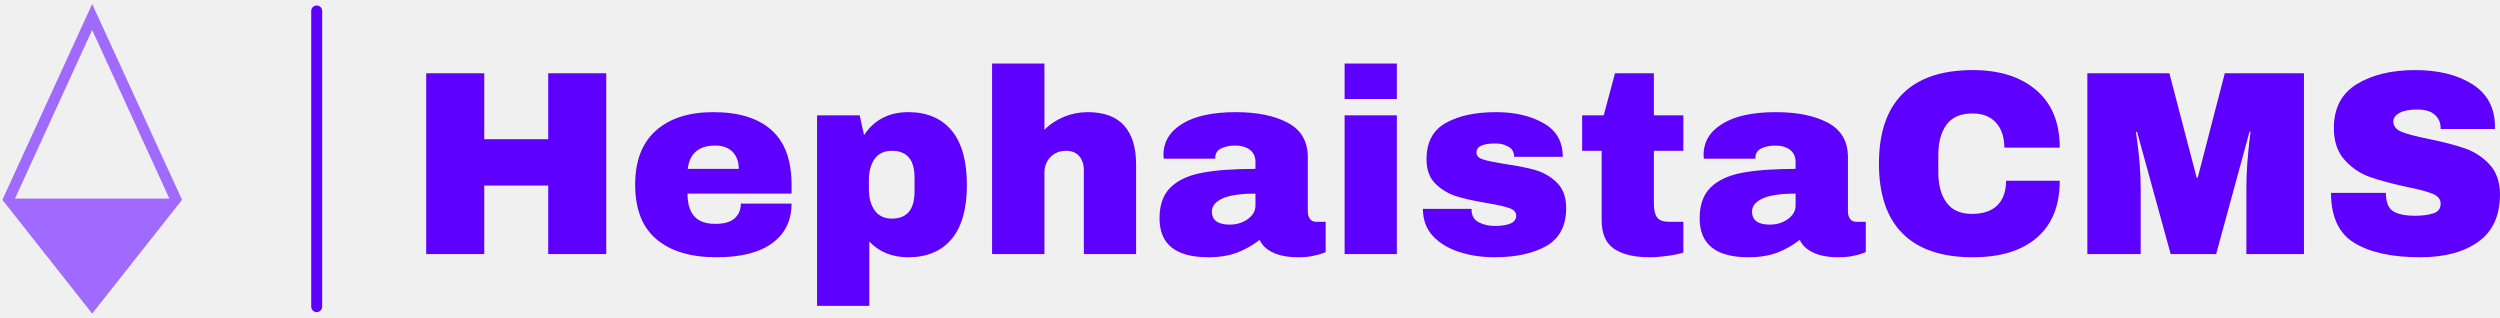
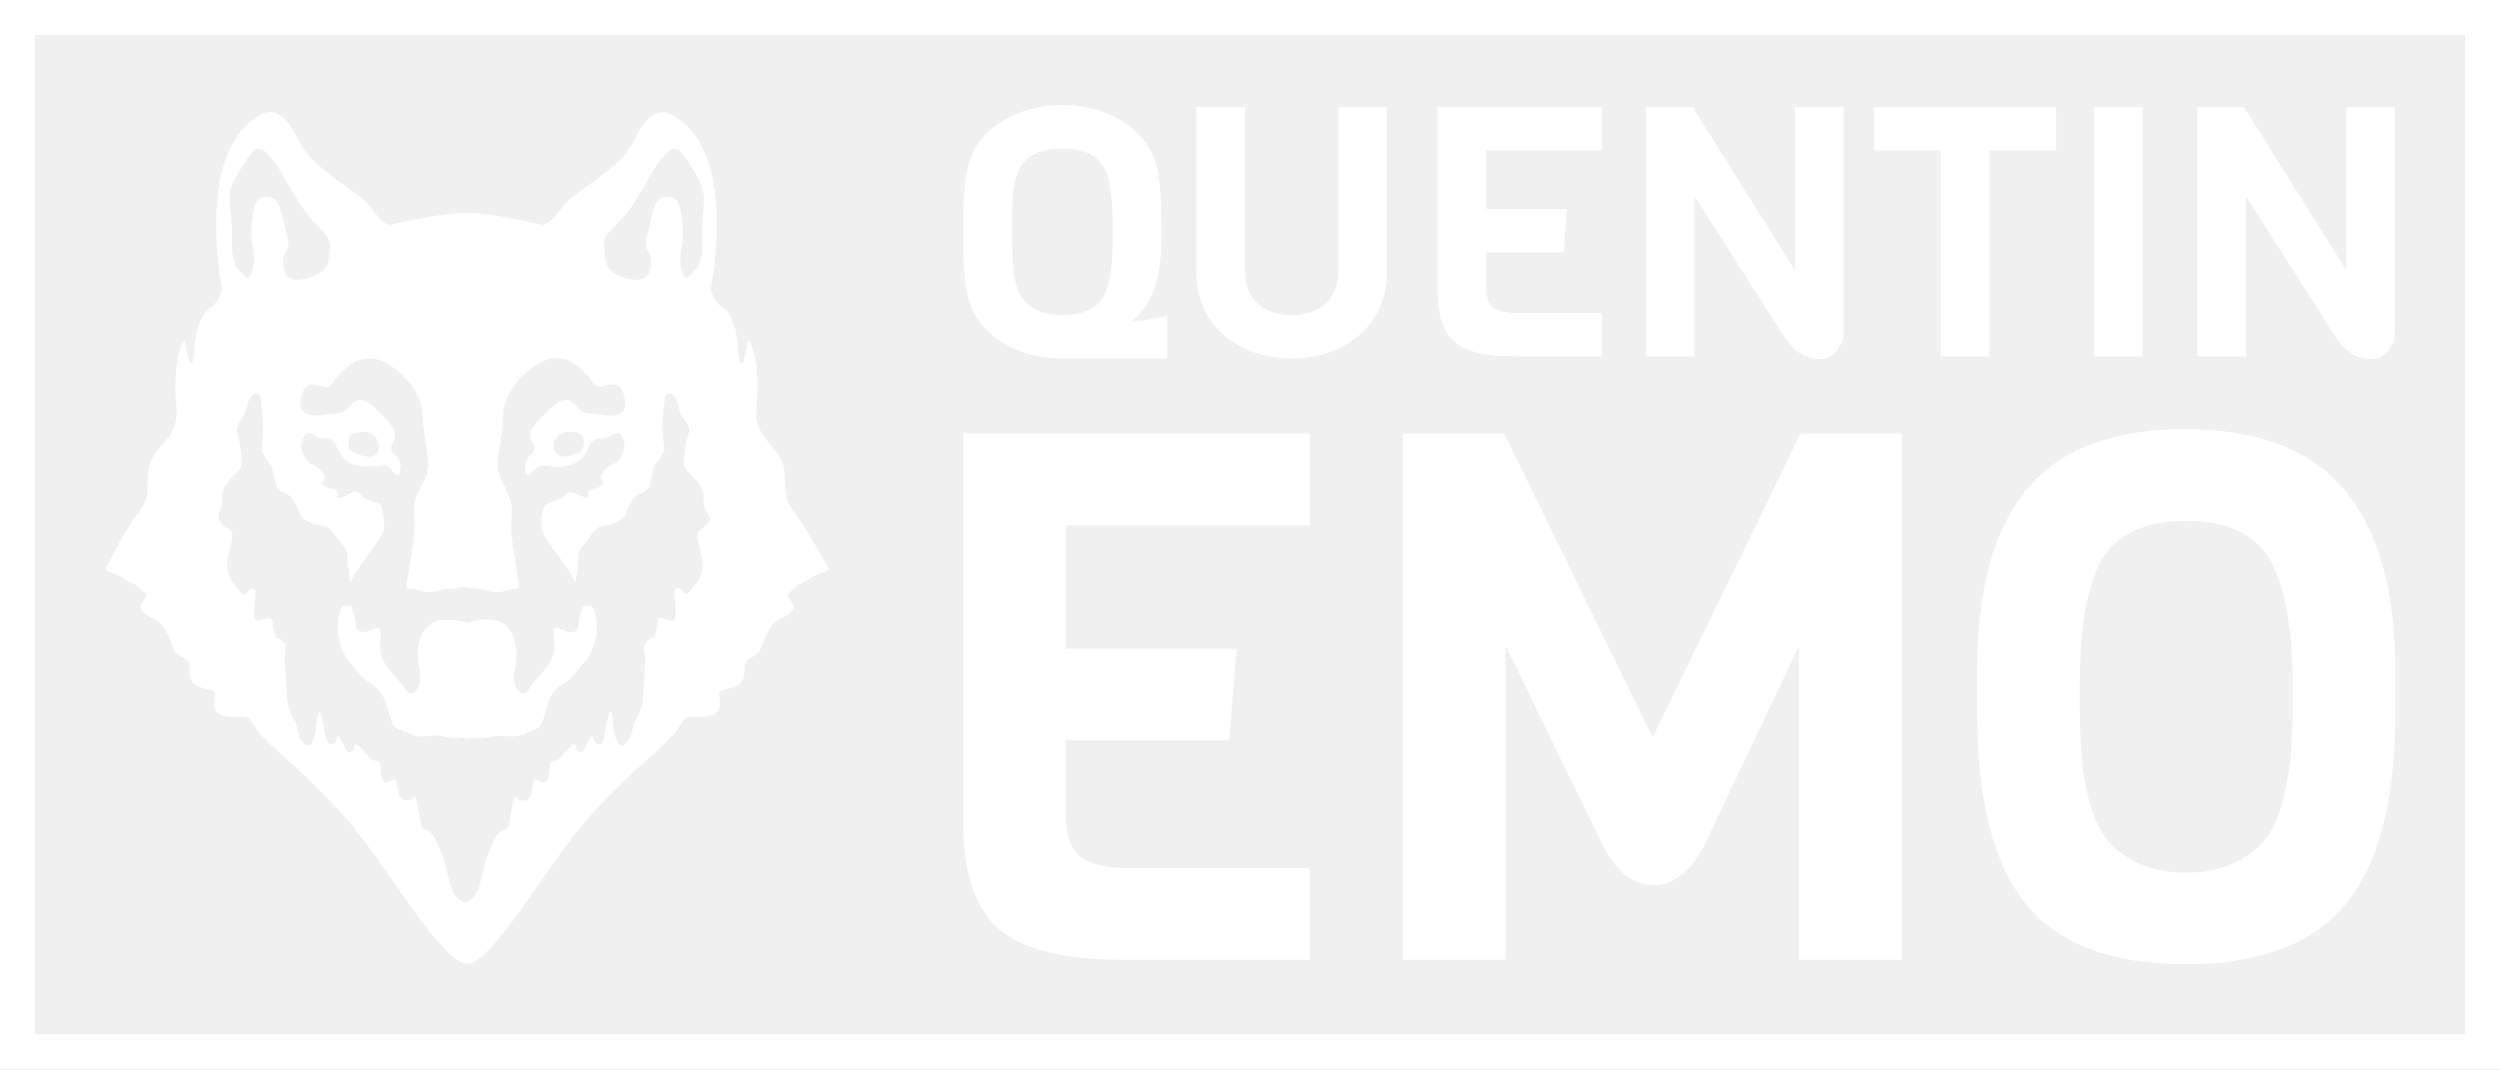
- <svg xmlns="http://www.w3.org/2000/svg" viewBox="0 0 228.277 29" width="228.277" height="29">
-   <g fill="#a16aff" color="#a16aff" transform="translate(0, 0) scale(0.6041667)">
-     <svg width="28.0" height="48.0" x="0.0" y="0.0" viewBox="0 0 28 48">
-       <path fill="currentColor" fill-rule="nonzero" d="M13.93.61L.36 30.2l13.57 17.19L27.51 30.2 13.93.61zm0 3.92L25.6 30.02H2.26L13.93 4.53z" />
+ <svg xmlns="http://www.w3.org/2000/svg" viewBox="0 0 285.657 122.158" width="285.657" height="122.158">
+   <rect fill="none" stroke="#ffffff" stroke-width="4" width="281.657" height="118.158" x="2" y="2" />
+   <g fill="#ffffff" color="#ffffff" transform="translate(12 12) scale(1.887651)">
+     <svg width="44.0" height="52.0" x="0.0" y="0.0" viewBox="0 0 44 52">
+       <path fill="currentColor" fill-rule="evenodd" d="M28.965 20.66c-.215.472-.215.343-.644.515-.43.172-.903.13-1.075-.172a.82.82 0 0 1 .258-1.031c.301-.258.817-.215 1.203-.086.387.129.258.774.258.774m-13.924-.774c.43-.129.903-.172 1.204.086.3.258.43.73.257 1.031-.171.344-.644.344-1.074.172-.43-.172-.473-.043-.688-.515.043 0-.085-.645.301-.774m21.015 5.802c-.387.258-.129.73.086 1.804.172 1.075-.387 1.462-.73 1.934-.344.473-.387-.171-.774-.171-.344-.044-.043.945-.086 1.59-.043.644-.516.258-.86.215-.343-.043-.214.214-.343.816-.13.602-.13.215-.516.558-.387.345-.129.645-.129 1.29-.043.688-.043.73-.129 1.933-.043 1.204-.558 1.505-.644 2.15-.086.644-.602 1.203-.86.859-.258-.344-.3-1.16-.387-1.805-.129-.644-.386.989-.515 1.547-.13.559-.645.172-.645-.129 0-.343-.3.258-.473.645-.172.386-.472.3-.558-.086-.043-.387-.43.129-.602.3-.172.172-.387.56-.73.56-.344 0-.173.601-.344 1.031-.13.43-.301.258-.645.129-.344-.172-.215.344-.387.86-.172.558-.687.43-.902.17-.215-.257-.258 1.075-.43 1.677-.172.559-.387-.086-.989 1.117-.558 1.204-.472 1.419-.816 2.622-.215.645-.559.86-.86.946-.3-.086-.687-.301-.86-.946-.343-1.203-.257-1.418-.816-2.622-.558-1.203-.816-.558-.988-1.117-.172-.558-.215-1.891-.43-1.676-.215.258-.73.344-.902-.172-.172-.558-.043-1.031-.387-.86-.344.172-.473.345-.645-.128-.129-.43.043-1.031-.343-1.031-.344 0-.56-.388-.731-.56-.172-.171-.559-.687-.602-.3-.043.387-.386.472-.558.086-.172-.387-.473-.988-.473-.645 0 .344-.473.688-.645.13-.129-.56-.387-2.192-.515-1.548-.13.645-.172 1.418-.387 1.805-.258.344-.774-.215-.86-.86-.086-.644-.601-.902-.644-2.149-.043-1.202-.086-1.289-.13-1.933-.042-.688.259-.988-.128-1.29-.387-.343-.387.044-.516-.558-.129-.602 0-.86-.344-.816-.344.043-.816.43-.86-.215-.042-.645.259-1.634-.085-1.59-.344.043-.387.687-.774.171-.344-.472-.902-.902-.73-1.934.172-1.074.472-1.546.086-1.804-.387-.258-.86-.559-.559-1.118.3-.558-.172-1.074.602-1.89.773-.817.773-.645.644-1.806-.129-1.16-.43-1.074-.043-1.719.387-.644.258-.386.473-1.074.172-.688.774-.902.817-.129 0 0 .171 1.375.085 2.235-.128.86-.128.644.215 1.203.344.559.301.172.516 1.29.215 1.117.688.43 1.203 1.375.516.902.172.816.903 1.203.73.387.988-.086 1.59.86.602.944.645.343.73 1.504.086.687.086 1.074.172 1.289.086-.215.215-.473.387-.73 1.16-1.72 1.762-2.193 1.633-3.009-.129-.86.043-.988-.773-1.203-.817-.258-.688-.774-1.247-.473-.558.258-.601.3-.816.258 0 0 .172-.473-.258-.516-.43-.043-.86-.344-.559-.516.258-.172-.257-.816-.687-.988-.43-.172-.774-.903-.645-1.332.13-.43.301-.774.774-.387.472.344.988-.129 1.332.645.344.773.688 1.074 1.547 1.203.387.043.645 0 .86 0 .257-.043.43-.086.644 0 .344.172.645.86.774.387s.043-.688-.13-.903c-.171-.258-.558-.344-.3-.86.258-.472.215-.859-.387-1.46-.601-.645-1.246-1.376-1.805-1.118-.558.258-.473.73-1.289.774-.774.043-1.89.386-2.106-.473 0 0 0-1.332.73-1.29.731.044.903.387 1.29-.171.387-.559 1.461-1.805 2.836-1.29 1.376.56 2.536 2.106 2.536 3.18.043 1.075.215 1.763.258 2.235.043.473.344.989-.344 2.235-.645 1.246-.387 1.461-.387 2.235 0 .773-.172 1.89-.387 3.094-.214 1.203-.086.688.688.946.774.257 1.074-.043 1.633-.086.387 0 .774-.087.989-.13.214.043.558.087.988.13.559.043.86.343 1.633.086.774-.258.902.257.688-.946-.215-1.203-.387-2.32-.387-3.094s.258-.989-.387-2.235-.387-1.805-.344-2.235c.043-.472.258-1.16.258-2.234.043-1.075 1.16-2.622 2.536-3.18 1.375-.56 2.45.687 2.836 1.289.387.558.559.172 1.29.172.73-.043.73 1.289.73 1.289-.215.902-1.29.516-2.106.473-.774-.043-.73-.516-1.29-.774-.558-.258-1.16.473-1.804 1.117-.645.645-.688.989-.387 1.462.258.472-.129.601-.3.86-.173.257-.259.472-.13.902.13.472.43-.215.774-.387.172-.086.387-.043.644 0 .215.043.516.086.86 0 .86-.13 1.203-.43 1.547-1.203.344-.774.86-.258 1.332-.645.473-.344.688-.043.774.387.129.43-.215 1.16-.645 1.332-.43.172-.945.773-.687.988.257.172-.13.473-.559.516-.43.043-.258.516-.258.516-.215.043-.258 0-.816-.258-.56-.258-.43.258-1.247.473-.816.257-.644.386-.773 1.203-.13.86.472 1.29 1.633 3.008.172.258.3.473.387.73.086-.257.129-.6.171-1.288.086-1.16.13-.56.731-1.505.602-.945.86-.472 1.59-.86.73-.386.387-.3.903-1.202.515-.903.988-.258 1.203-1.376.215-1.117.172-.73.516-1.289.343-.559.343-.344.215-1.203-.13-.86.085-2.235.085-2.235.043-.773.645-.559.817.129.172.688.043.473.473 1.074.386.645.129.56-.043 1.72-.13 1.16-.172.988.644 1.804.774.817.301 1.333.602 1.891.559.559.086.86-.3 1.118M8.036 4.158c.859-1.376 1.117-1.935 1.847-1.161.73.773.774 1.203 1.848 2.88 1.075 1.675 1.977 1.89 1.891 2.75-.129.902.043 1.289-1.074 1.761-1.118.43-1.72.172-1.762-.773-.043-.946.473-.645.258-1.59-.258-.946-.387-2.063-.774-2.32-.387-.259-1.16-.259-1.246.6 0 0-.301 1.376-.086 2.236.215.86-.086 2.277-.43 1.847-.387-.43-.902-.515-.816-2.45 0-1.933-.516-2.406.343-3.78M32.06 5.875c1.074-1.676 1.117-2.106 1.847-2.88.731-.773.989-.214 1.848 1.161.86 1.375.344 1.891.387 3.782.086 1.934-.43 1.977-.816 2.45-.387.43-.645-.989-.43-1.848.215-.86-.086-2.235-.086-2.235-.086-.86-.86-.86-1.246-.602-.387.258-.516 1.375-.774 2.32-.258.946.3.645.258 1.59-.043.946-.645 1.204-1.762.774-1.117-.43-.946-.859-1.074-1.762-.172-.902.773-1.117 1.848-2.75m10.056 19.339c-.688-1.031-.903-1.16-.946-2.063-.043-.945.086-1.461-.773-2.45-.86-.988-1.075-1.46-.946-2.75.13-1.29-.043-3.137-.515-3.739 0 0-.172 1.16-.387 1.418-.215.301-.258-1.59-.387-2.062-.172-.473-.387-1.118-.86-1.376-.472-.3-.644-1.074-.644-1.074S38.506 2.395 34.036.461c0 0-1.074-.387-1.934 1.547-.859 1.934-3.652 3.138-4.383 4.126-.73.988-1.117 1.117-1.203 1.117-.13 0-3.052-.73-4.642-.73-1.59 0-4.512.73-4.64.73-.13 0-.474-.129-1.204-1.117s-3.524-2.192-4.384-4.126C10.786.074 9.712.461 9.712.461 5.286 2.395 7.091 11.12 7.091 11.12s-.172.774-.645 1.074c-.472.301-.687.903-.86 1.376-.171.472-.214 2.363-.386 2.062-.215-.3-.387-1.418-.387-1.418-.473.602-.644 2.45-.515 3.74.128 1.288-.086 1.804-.946 2.75-.86.988-.73 1.504-.773 2.45-.043.945-.258 1.073-.946 2.062C.945 26.246 0 28.137 0 28.137s.387.172.73.301c.344.129.602.387.946.516s.387.344.688.515c.3.215 0 .387-.172.774s.258.602.773.86c.516.257.602.472.86 1.03.258.516.3 1.118.86 1.29.558.215.386.559.472 1.118.086.515.387.687 1.074.816.645.129.344.387.387.989.043.6.645.73 1.547.687.903-.043.387.3 1.762 1.59s3.481 3.008 5.544 5.63c2.02 2.621 5.071 7.735 6.446 7.735 1.376 0 4.384-5.114 6.447-7.735 2.02-2.622 4.168-4.298 5.543-5.63 1.376-1.29.86-1.633 1.762-1.59.903.043 1.505-.086 1.548-.687.043-.602-.301-.86.386-.989.645-.13.989-.3 1.075-.816.086-.516-.086-.903.472-1.118.56-.215.602-.774.86-1.29.258-.515.344-.773.86-1.03.515-.258.945-.473.773-.86-.172-.387-.43-.559-.172-.774.3-.214.387-.43.688-.515.343-.13.601-.43.945-.516.344-.129.73-.301.73-.301s-1.03-1.934-1.718-2.922m-13.194 5.114c-.085.386-.258.688-.258.988 0 .688-.43.731-1.117.387-.688-.344-.258.559-.387 1.418-.128.86-1.203 1.676-1.504 2.235-.343.559-.86.043-.902-.559-.044-.601.472-1.762-.215-2.965-.559-1.031-2.149-.645-2.622-.516-.472-.129-2.063-.472-2.621.516-.688 1.203-.172 2.364-.215 2.965-.043.602-.601 1.118-.902.56-.344-.56-1.376-1.376-1.504-2.236-.13-.86.3-1.719-.387-1.418-.688.344-1.118.258-1.118-.387 0-.3-.171-.602-.258-.988-.257-.043-.472-.043-.558.043-.172.215-.387 1.074-.172 2.062.258.99.559 1.161 1.203 1.978.645.816 1.16.558 1.59 1.719.43 1.203.258 1.46 1.032 1.762.773.3.86.386 1.632.3.774-.086.774.043 1.333.13.258.042.43 0 .516 0 .129-.044.215-.044.3 0 .044 0 .087.042.13.085.043-.043.085-.086.128-.086.086-.043.172-.043.3 0 .13 0 .26.043.517 0 .558-.043.558-.172 1.332-.129.774.086.86 0 1.633-.3.774-.302.601-.56 1.031-1.762.43-1.204.99-.903 1.59-1.72.645-.816.946-.988 1.204-1.977.258-.988 0-1.847-.172-2.062-.086-.129-.3-.086-.559-.043" />
    </svg>
  </g>
-   <line x1="28.917" y1="1" x2="28.917" y2="28" stroke="#5e00ff" stroke-linecap="round" />
-   <path fill="#5e00ff" fill-rule="nonzero" d="M16.44 17.40L11.14 17.40L11.14 11.14L5.30 11.14L5.30 17.40L0 17.40L0 0.89L5.30 0.89L5.30 6.91L11.14 6.91L11.14 0.89L16.44 0.89L16.44 17.40ZM26.21 4.44Q29.69 4.44 31.52 6.07Q33.36 7.70 33.36 11.06L33.36 11.06L33.36 11.88L23.86 11.88Q23.86 13.25 24.47 13.94Q25.08 14.64 26.40 14.64L26.40 14.64Q27.60 14.64 28.16 14.14Q28.73 13.63 28.73 12.79L28.73 12.79L33.36 12.79Q33.36 15.10 31.61 16.39Q29.86 17.69 26.50 17.69L26.50 17.69Q22.97 17.69 21.02 16.04Q19.08 14.40 19.08 11.06L19.08 11.06Q19.08 7.80 20.98 6.12Q22.87 4.44 26.21 4.44L26.21 4.44ZM26.40 7.49Q24.14 7.49 23.88 9.62L23.88 9.62L28.54 9.62Q28.54 8.64 27.97 8.06Q27.41 7.49 26.40 7.49L26.40 7.49ZM44.02 4.44Q46.58 4.44 47.98 6.12Q49.37 7.80 49.37 11.09L49.37 11.09Q49.37 14.35 47.98 16.02Q46.58 17.69 44.02 17.69L44.02 17.69Q41.81 17.69 40.46 16.25L40.46 16.25L40.46 22.13L35.69 22.13L35.69 4.73L39.58 4.73L39.98 6.53Q41.38 4.44 44.02 4.44L44.02 4.44ZM42.53 7.97Q41.47 7.97 40.94 8.71Q40.42 9.46 40.42 10.66L40.42 10.66L40.42 11.45Q40.42 12.65 40.94 13.40Q41.47 14.16 42.53 14.16L42.53 14.16Q44.59 14.16 44.59 11.69L44.59 11.69L44.59 10.42Q44.59 7.97 42.53 7.97L42.53 7.97ZM56.45 6.05Q57.22 5.28 58.25 4.86Q59.28 4.44 60.41 4.44L60.41 4.44Q62.62 4.44 63.72 5.66Q64.82 6.89 64.82 9.19L64.82 9.19L64.82 17.40L60.05 17.40L60.05 9.77Q60.05 8.95 59.63 8.46Q59.21 7.97 58.44 7.97L58.44 7.97Q57.55 7.97 57 8.54Q56.45 9.12 56.45 9.96L56.45 9.96L56.45 17.40L51.67 17.40L51.67 0L56.45 0L56.45 6.05ZM73.94 4.44Q76.85 4.44 78.67 5.41Q80.50 6.38 80.50 8.57L80.50 8.57L80.50 13.51Q80.50 13.92 80.69 14.18Q80.88 14.45 81.26 14.45L81.26 14.45L82.13 14.45L82.13 17.21Q82.06 17.26 81.76 17.36Q81.46 17.47 80.90 17.58Q80.35 17.69 79.63 17.69L79.63 17.69Q78.24 17.69 77.34 17.27Q76.44 16.85 76.10 16.10L76.10 16.10Q75.19 16.82 74.06 17.26Q72.94 17.69 71.42 17.69L71.42 17.69Q66.96 17.69 66.96 14.14L66.96 14.14Q66.96 12.29 67.96 11.32Q68.95 10.34 70.82 9.98Q72.70 9.62 75.72 9.62L75.72 9.62L75.72 9.00Q75.72 8.26 75.20 7.87Q74.69 7.49 73.87 7.49L73.87 7.49Q73.13 7.49 72.59 7.75Q72.05 8.02 72.05 8.59L72.05 8.59L72.05 8.69L67.34 8.69Q67.32 8.57 67.32 8.35L67.32 8.35Q67.32 6.55 69.04 5.50Q70.75 4.44 73.94 4.44L73.94 4.44ZM75.72 11.88Q73.68 11.88 72.71 12.32Q71.74 12.77 71.74 13.51L71.74 13.51Q71.74 14.71 73.37 14.71L73.37 14.71Q74.30 14.71 75.01 14.21Q75.72 13.70 75.72 12.96L75.72 12.96L75.72 11.88ZM88.63 3.24L83.86 3.24L83.86 0L88.63 0L88.63 3.24ZM88.63 17.40L83.86 17.40L83.86 4.73L88.63 4.73L88.63 17.40ZM97.70 4.44Q100.25 4.44 102.01 5.44Q103.78 6.43 103.78 8.52L103.78 8.52L99.34 8.52Q99.34 7.82 98.71 7.54L98.71 7.54Q98.28 7.30 97.63 7.30L97.63 7.30Q95.90 7.30 95.90 8.11L95.90 8.11Q95.90 8.57 96.50 8.76Q97.10 8.95 98.47 9.17L98.47 9.17Q100.15 9.41 101.28 9.73Q102.41 10.06 103.25 10.88Q104.09 11.71 104.09 13.20L104.09 13.20Q104.09 15.62 102.28 16.66Q100.46 17.69 97.54 17.69L97.54 17.69Q95.86 17.69 94.37 17.22Q92.88 16.75 91.94 15.77Q91.01 14.78 91.01 13.27L91.01 13.27L95.45 13.27L95.45 13.37Q95.47 14.18 96.13 14.51Q96.79 14.83 97.54 14.83L97.54 14.83Q99.53 14.83 99.53 13.90L99.53 13.90Q99.53 13.42 98.90 13.20Q98.28 12.98 96.86 12.74L96.86 12.74Q95.16 12.46 94.07 12.12Q92.98 11.78 92.16 10.98Q91.34 10.18 91.34 8.74L91.34 8.74Q91.34 6.41 93.11 5.42Q94.87 4.44 97.70 4.44L97.70 4.44ZM112.10 4.73L114.79 4.73L114.79 7.97L112.10 7.97L112.10 12.79Q112.10 13.66 112.39 14.05Q112.68 14.45 113.45 14.45L113.45 14.45L114.79 14.45L114.79 17.26Q114.22 17.45 113.30 17.57Q112.39 17.69 111.72 17.69L111.72 17.69Q109.61 17.69 108.47 16.92Q107.33 16.15 107.33 14.30L107.33 14.30L107.33 7.97L105.55 7.97L105.55 4.73L107.52 4.73L108.55 0.89L112.10 0.89L112.10 4.73ZM123.26 4.44Q126.17 4.44 127.99 5.41Q129.82 6.38 129.82 8.57L129.82 8.57L129.82 13.51Q129.82 13.92 130.01 14.18Q130.20 14.45 130.58 14.45L130.58 14.45L131.45 14.45L131.45 17.21Q131.38 17.26 131.08 17.36Q130.78 17.47 130.22 17.58Q129.67 17.69 128.95 17.69L128.95 17.69Q127.56 17.69 126.66 17.27Q125.76 16.85 125.42 16.10L125.42 16.10Q124.51 16.82 123.38 17.26Q122.26 17.69 120.74 17.69L120.74 17.69Q116.28 17.69 116.28 14.14L116.28 14.14Q116.28 12.29 117.28 11.32Q118.27 10.34 120.14 9.98Q122.02 9.62 125.04 9.62L125.04 9.62L125.04 9.00Q125.04 8.26 124.52 7.87Q124.01 7.49 123.19 7.49L123.19 7.49Q122.45 7.49 121.91 7.75Q121.37 8.02 121.37 8.59L121.37 8.59L121.37 8.69L116.66 8.69Q116.64 8.57 116.64 8.35L116.64 8.35Q116.64 6.55 118.36 5.50Q120.07 4.44 123.26 4.44L123.26 4.44ZM125.04 11.88Q123 11.88 122.03 12.32Q121.06 12.77 121.06 13.51L121.06 13.51Q121.06 14.71 122.69 14.71L122.69 14.71Q123.62 14.71 124.33 14.21Q125.04 13.70 125.04 12.96L125.04 12.96L125.04 11.88ZM141.22 0.60Q144.89 0.60 147.02 2.44Q149.16 4.27 149.16 7.68L149.16 7.68L144.10 7.68Q144.10 6.24 143.34 5.40Q142.58 4.56 141.19 4.56L141.19 4.56Q139.58 4.56 138.83 5.57Q138.07 6.58 138.07 8.38L138.07 8.38L138.07 9.91Q138.07 11.69 138.83 12.71Q139.58 13.73 141.14 13.73L141.14 13.73Q142.68 13.73 143.47 12.94Q144.26 12.14 144.26 10.70L144.26 10.70L149.16 10.70Q149.16 14.09 147.08 15.89Q145.01 17.69 141.22 17.69L141.22 17.69Q136.99 17.69 134.82 15.53Q132.65 13.37 132.65 9.14L132.65 9.14Q132.65 4.92 134.82 2.76Q136.99 0.60 141.22 0.60L141.22 0.60ZM171.46 17.40L166.20 17.40L166.20 11.45Q166.20 10.34 166.28 9.18Q166.37 8.02 166.46 7.22Q166.56 6.43 166.58 6.22L166.58 6.22L166.49 6.22L163.44 17.40L159.29 17.40L156.22 6.24L156.12 6.24Q156.14 6.46 156.25 7.24Q156.36 8.02 156.46 9.18Q156.55 10.34 156.55 11.45L156.55 11.45L156.55 17.40L151.68 17.40L151.68 0.89L159.17 0.89L161.66 10.42L161.76 10.42L164.23 0.89L171.46 0.89L171.46 17.40ZM181.61 0.60Q184.78 0.60 186.82 1.88Q188.86 3.17 188.90 5.69L188.90 5.69L188.90 5.98L183.94 5.98L183.94 5.88Q183.94 5.16 183.41 4.68Q182.88 4.20 181.80 4.20L181.80 4.20Q180.74 4.20 180.18 4.51Q179.62 4.82 179.62 5.28L179.62 5.28Q179.62 5.93 180.38 6.24Q181.15 6.55 182.86 6.89L182.86 6.89Q184.85 7.30 186.13 7.74Q187.42 8.18 188.38 9.19Q189.34 10.20 189.36 11.93L189.36 11.93Q189.36 14.86 187.38 16.27Q185.40 17.69 182.09 17.69L182.09 17.69Q178.22 17.69 176.08 16.39Q173.93 15.10 173.93 11.81L173.93 11.81L178.94 11.81Q178.94 13.06 179.59 13.48Q180.24 13.90 181.61 13.90L181.61 13.90Q182.62 13.90 183.28 13.68Q183.94 13.46 183.94 12.79L183.94 12.79Q183.94 12.19 183.20 11.89Q182.47 11.59 180.82 11.26L180.82 11.26Q178.80 10.82 177.48 10.36Q176.16 9.89 175.18 8.81Q174.19 7.73 174.19 5.88L174.19 5.88Q174.19 3.17 176.29 1.88Q178.39 0.60 181.61 0.60L181.61 0.60Z" transform="translate(38.917, 5.8)" />
+   <path fill="#ffffff" fill-rule="nonzero" d="M22.64 13.68L22.64 13.68L22.64 15.32Q22.64 22.12 19.24 24.72L19.24 24.72Q21.44 24.60 23.32 24.04L23.32 24.04L23.32 28.96L11.32 28.96Q8.84 28.96 6.56 28.14Q4.28 27.32 2.62 25.66Q0.96 24 0.48 21.68Q0 19.36 0 15.24L0 15.24L0 13.72Q0 9.60 0.48 7.28Q0.96 4.96 2.62 3.30Q4.28 1.64 6.56 0.82Q8.84 0 11.32 0Q13.80 0 16.06 0.82Q18.32 1.64 20.02 3.34Q21.72 5.04 22.18 7.24Q22.64 9.44 22.64 13.68ZM17.08 15.08L17.08 15.08L17.08 13.16Q17.08 8.16 15.72 6.60L15.72 6.60Q14.36 4.96 11.32 4.96Q8.28 4.96 6.84 6.64L6.84 6.64Q5.80 7.88 5.64 10.96L5.64 10.96Q5.56 11.96 5.56 13.72L5.56 13.72L5.56 15.20Q5.60 19.44 6.20 21L6.20 21Q7.32 24 11.32 24L11.32 24Q14.80 24 15.96 22L15.96 22Q16.72 20.56 16.88 19.20L16.88 19.20Q17.08 17.48 17.08 15.08ZM42.88 0.24L48.40 0.24L48.40 18.96Q48.40 23.60 45.26 26.28Q42.12 28.96 37.52 28.96Q32.92 28.96 29.78 26.28Q26.64 23.60 26.64 18.96L26.64 18.96L26.64 0.24L32.20 0.24L32.20 18.76Q32.20 21.40 33.66 22.70Q35.12 24 37.52 24Q39.92 24 41.40 22.70Q42.88 21.40 42.88 18.76L42.88 18.76L42.88 0.24ZM72.96 23.76L72.96 28.72L62.88 28.72Q58.08 28.72 56.14 27.06Q54.20 25.40 54.20 21.20L54.20 21.20L54.20 0.24L72.96 0.24L72.96 5.20L59.76 5.20L59.76 11.88L69 11.88L68.60 16.84L59.76 16.84L59.76 20.80Q59.76 22.48 60.52 23.12Q61.28 23.76 63.28 23.76L63.28 23.76L72.96 23.76ZM95.04 0.24L100.60 0.24L100.60 25.84Q100.60 27.16 99.80 28.10Q99 29.04 97.92 29.04L97.92 29.04Q95.16 29.04 93.40 25.84L93.40 25.84L83.56 10.44L83.56 28.72L78 28.72L78 0.24L83.36 0.24L95.04 18.88L95.04 0.24ZM124.88 0.24L124.88 5.20L117.24 5.20L117.24 28.72L111.68 28.72L111.68 5.20L104.08 5.20L104.08 0.24L124.88 0.24ZM134.76 0.24L134.76 28.72L129.20 28.72L129.20 0.24L134.76 0.24ZM158.04 0.24L163.60 0.24L163.60 25.84Q163.60 27.16 162.80 28.10Q162 29.04 160.92 29.04L160.92 29.04Q158.16 29.04 156.40 25.84L156.40 25.84L146.56 10.44L146.56 28.72L141.00 28.72L141.00 0.24L146.36 0.24L158.04 18.88L158.04 0.24Z" transform="translate(110.057 12) scale(1)" />
+   <path fill="#ffffff" fill-rule="nonzero" d="M18.76 23.76L18.76 28.72L8.68 28.72Q3.88 28.72 1.94 27.06Q0 25.40 0 21.20L0 21.20L0 0.24L18.76 0.24L18.76 5.20L5.56 5.20L5.56 11.88L14.80 11.88L14.40 16.84L5.56 16.84L5.56 20.80Q5.56 22.48 6.32 23.12Q7.08 23.76 9.08 23.76L9.08 23.76L18.76 23.76ZM45.24 28.72L45.24 11.72L40.12 22.52Q39 24.68 37.34 24.68Q35.68 24.68 34.56 22.40L34.56 22.40L29.36 11.72L29.36 28.72L23.80 28.72L23.80 0.24L29.28 0.24L37.32 16.68L45.32 0.24L50.80 0.24L50.80 28.72L45.24 28.72ZM77.52 13.16L77.52 13.16L77.52 15.32Q77.52 22.48 74.82 25.72Q72.12 28.96 66.16 28.96Q60.20 28.96 57.54 25.72Q54.88 22.48 54.88 15.20L54.88 15.20L54.88 13.12Q54.88 6.48 57.58 3.24Q60.28 0 66.14 0Q72 0 74.76 3.28Q77.52 6.56 77.52 13.16ZM71.96 15.20L71.96 15.20L71.96 13.72Q71.96 9.88 71 7.60L71 7.60Q69.88 4.96 66.20 4.96L66.20 4.96Q62.48 4.96 61.36 7.60L61.36 7.60Q60.44 9.76 60.44 13.72L60.44 13.72L60.44 15.20Q60.44 20.36 61.88 22.16L61.88 22.16Q62.44 22.92 63.54 23.46Q64.64 24 66.18 24Q67.72 24 68.80 23.48Q69.88 22.96 70.48 22.20Q71.08 21.44 71.40 20.20L71.40 20.20Q71.96 18.24 71.96 15.20Z" transform="translate(110.057 49.04) scale(2.111)" />
</svg>
